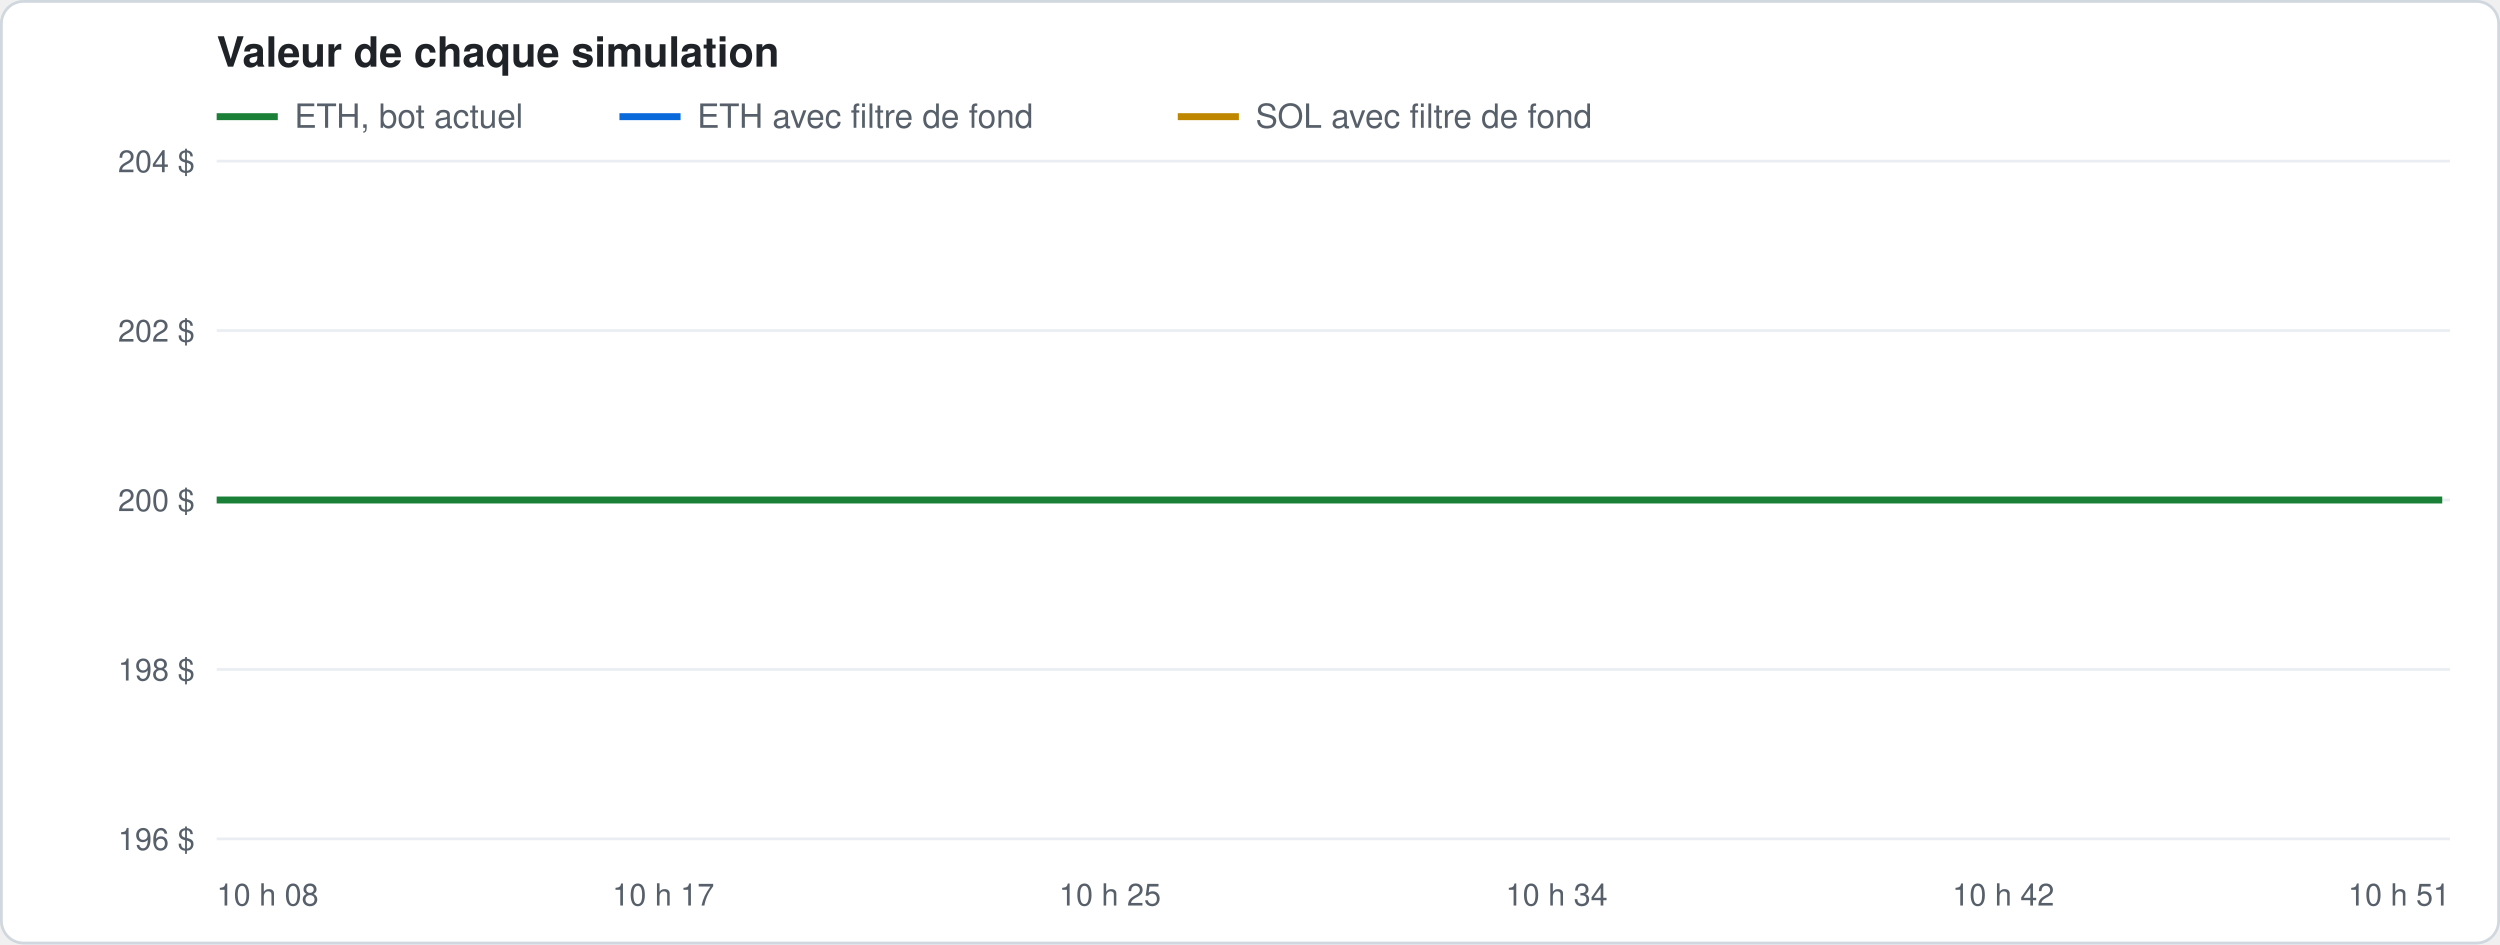
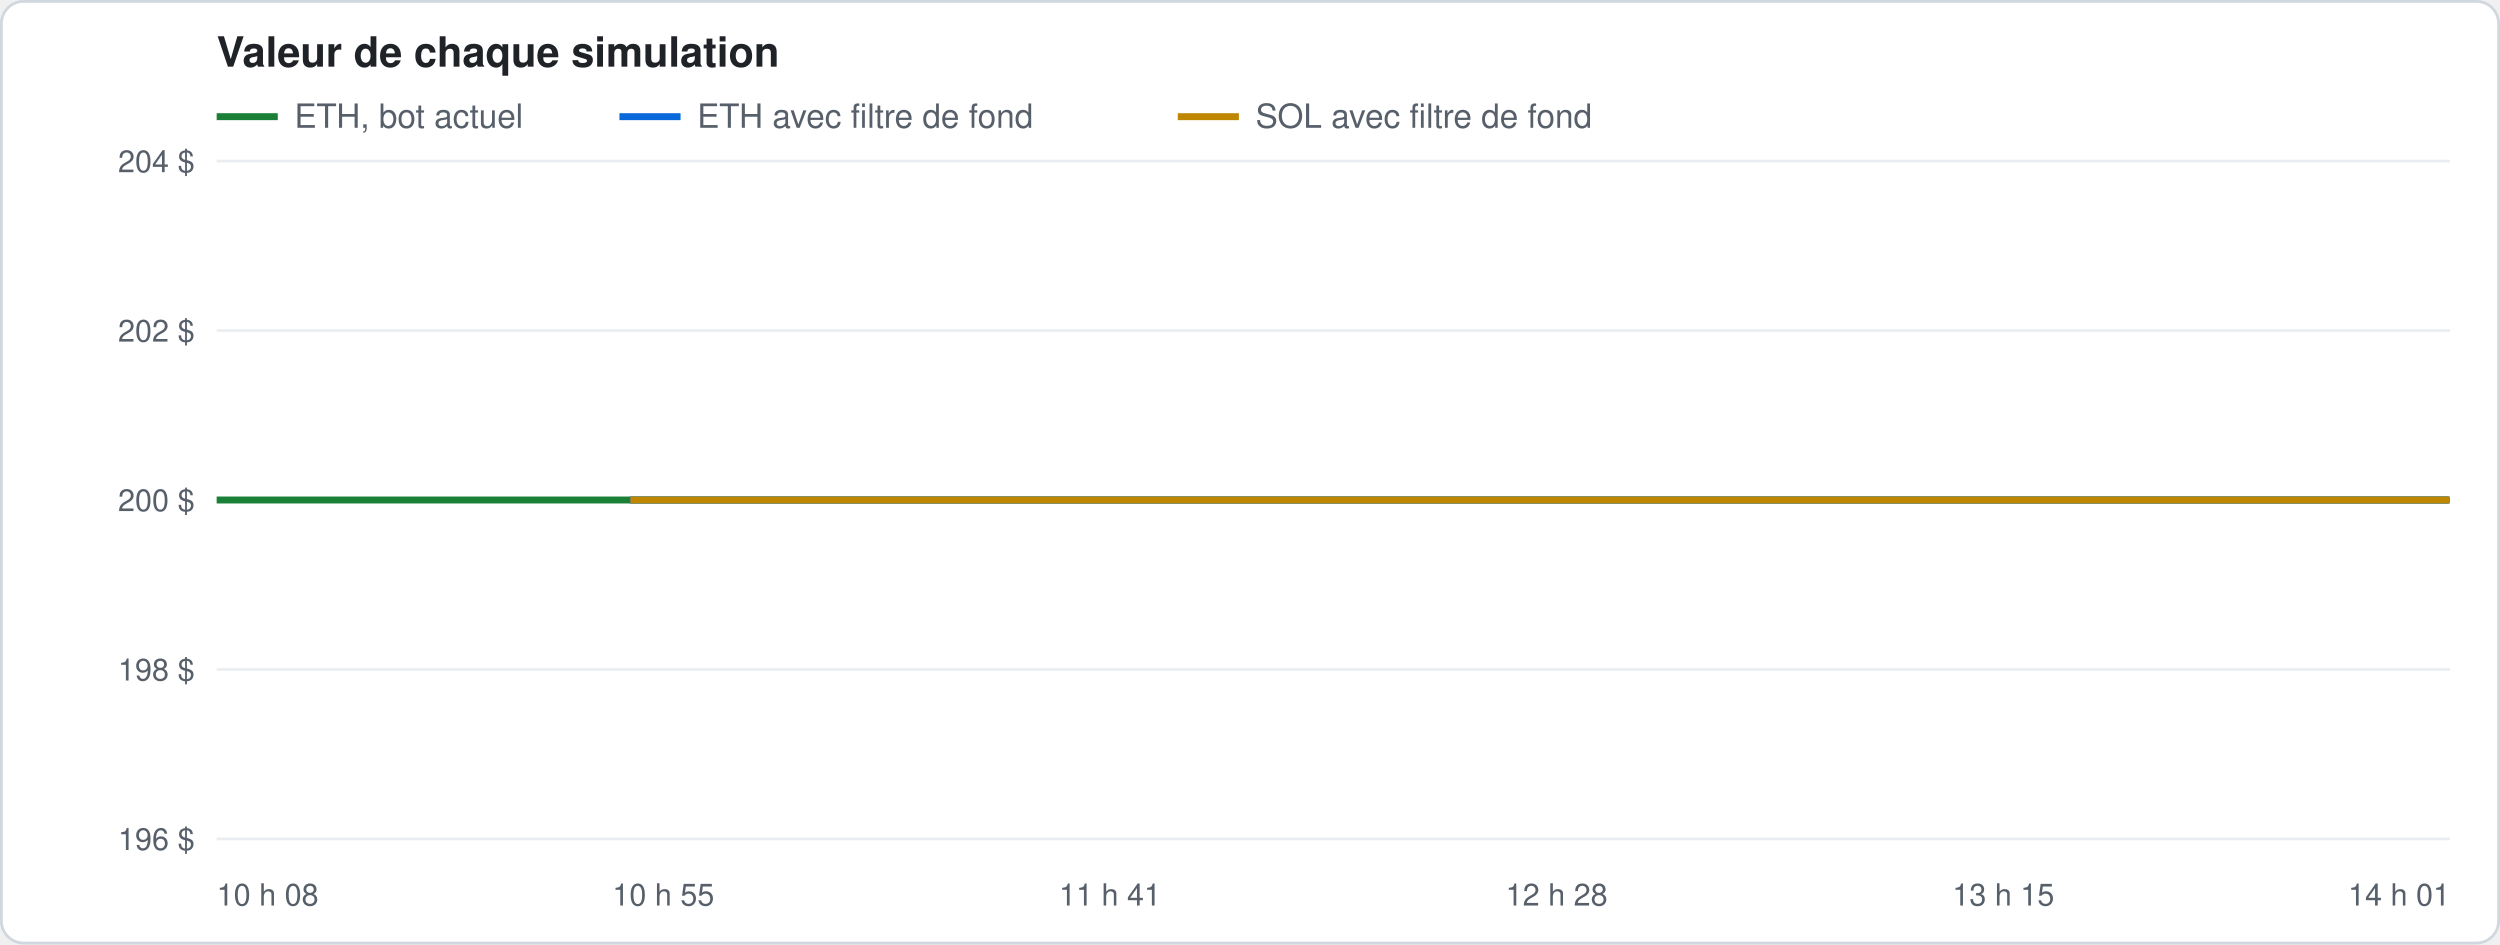
<svg xmlns="http://www.w3.org/2000/svg" width="900" height="340" viewBox="0 0 900 340" font-family="-apple-system, Segoe UI, Helvetica, Arial, sans-serif">
  <rect x="0.5" y="0.5" width="899" height="339" rx="8" fill="#ffffff" stroke="#d0d7de" />
  <text x="78" y="24" font-size="15" font-weight="600" fill="#1f2328">Valeur de chaque simulation</text>
  <line x1="78" y1="42" x2="100" y2="42" stroke="#1a7f37" stroke-width="2.5" />
  <text x="106" y="46" font-size="12" fill="#57606a">ETH, bot actuel</text>
  <line x1="223" y1="42" x2="245" y2="42" stroke="#0969da" stroke-width="2.5" />
  <text x="251" y="46" font-size="12" fill="#57606a">ETH avec filtre de fond</text>
  <line x1="424" y1="42" x2="446" y2="42" stroke="#bf8700" stroke-width="2.5" />
  <text x="452" y="46" font-size="12" fill="#57606a">SOL avec filtre de fond</text>
  <line x1="78" y1="302.0" x2="882" y2="302.0" stroke="#eaeef2" />
  <text x="70" y="306.0" font-size="11" fill="#57606a" text-anchor="end">196 $</text>
  <line x1="78" y1="241.0" x2="882" y2="241.0" stroke="#eaeef2" />
  <text x="70" y="245.0" font-size="11" fill="#57606a" text-anchor="end">198 $</text>
  <line x1="78" y1="180.0" x2="882" y2="180.0" stroke="#eaeef2" />
  <text x="70" y="184.0" font-size="11" fill="#57606a" text-anchor="end">200 $</text>
  <line x1="78" y1="119.0" x2="882" y2="119.0" stroke="#eaeef2" />
  <text x="70" y="123.0" font-size="11" fill="#57606a" text-anchor="end">202 $</text>
  <line x1="78" y1="58.0" x2="882" y2="58.0" stroke="#eaeef2" />
  <text x="70" y="62.0" font-size="11" fill="#57606a" text-anchor="end">204 $</text>
  <text x="78.0" y="326" font-size="11" fill="#57606a" text-anchor="start">10 h 08</text>
-   <text x="238.8" y="326" font-size="11" fill="#57606a" text-anchor="middle">10 h 17</text>
-   <text x="399.6" y="326" font-size="11" fill="#57606a" text-anchor="middle">10 h 25</text>
-   <text x="560.4" y="326" font-size="11" fill="#57606a" text-anchor="middle">10 h 34</text>
-   <text x="721.2" y="326" font-size="11" fill="#57606a" text-anchor="middle">10 h 42</text>
-   <text x="882.0" y="326" font-size="11" fill="#57606a" text-anchor="end">10 h 51</text>
-   <polyline points="78.0,180.0 879.2,180.0" fill="none" stroke="#1a7f37" stroke-width="2.5" stroke-linejoin="round" />
+   <text x="238.8" y="326" font-size="11" fill="#57606a" text-anchor="middle">10 h 55</text>
+   <text x="399.6" y="326" font-size="11" fill="#57606a" text-anchor="middle">11 h 41</text>
+   <text x="560.4" y="326" font-size="11" fill="#57606a" text-anchor="middle">12 h 28</text>
+   <text x="721.2" y="326" font-size="11" fill="#57606a" text-anchor="middle">13 h 15</text>
+   <text x="882.0" y="326" font-size="11" fill="#57606a" text-anchor="end">14 h 01</text>
+   <polyline points="78.0,180.0 226.4,180.0 881.5,180.0" fill="none" stroke="#1a7f37" stroke-width="2.5" stroke-linejoin="round" />
+   <polyline points="226.7,180.0 881.7,180.0" fill="none" stroke="#0969da" stroke-width="2.5" stroke-linejoin="round" />
+   <polyline points="226.9,180.0 882.0,180.0" fill="none" stroke="#bf8700" stroke-width="2.5" stroke-linejoin="round" />
</svg>
